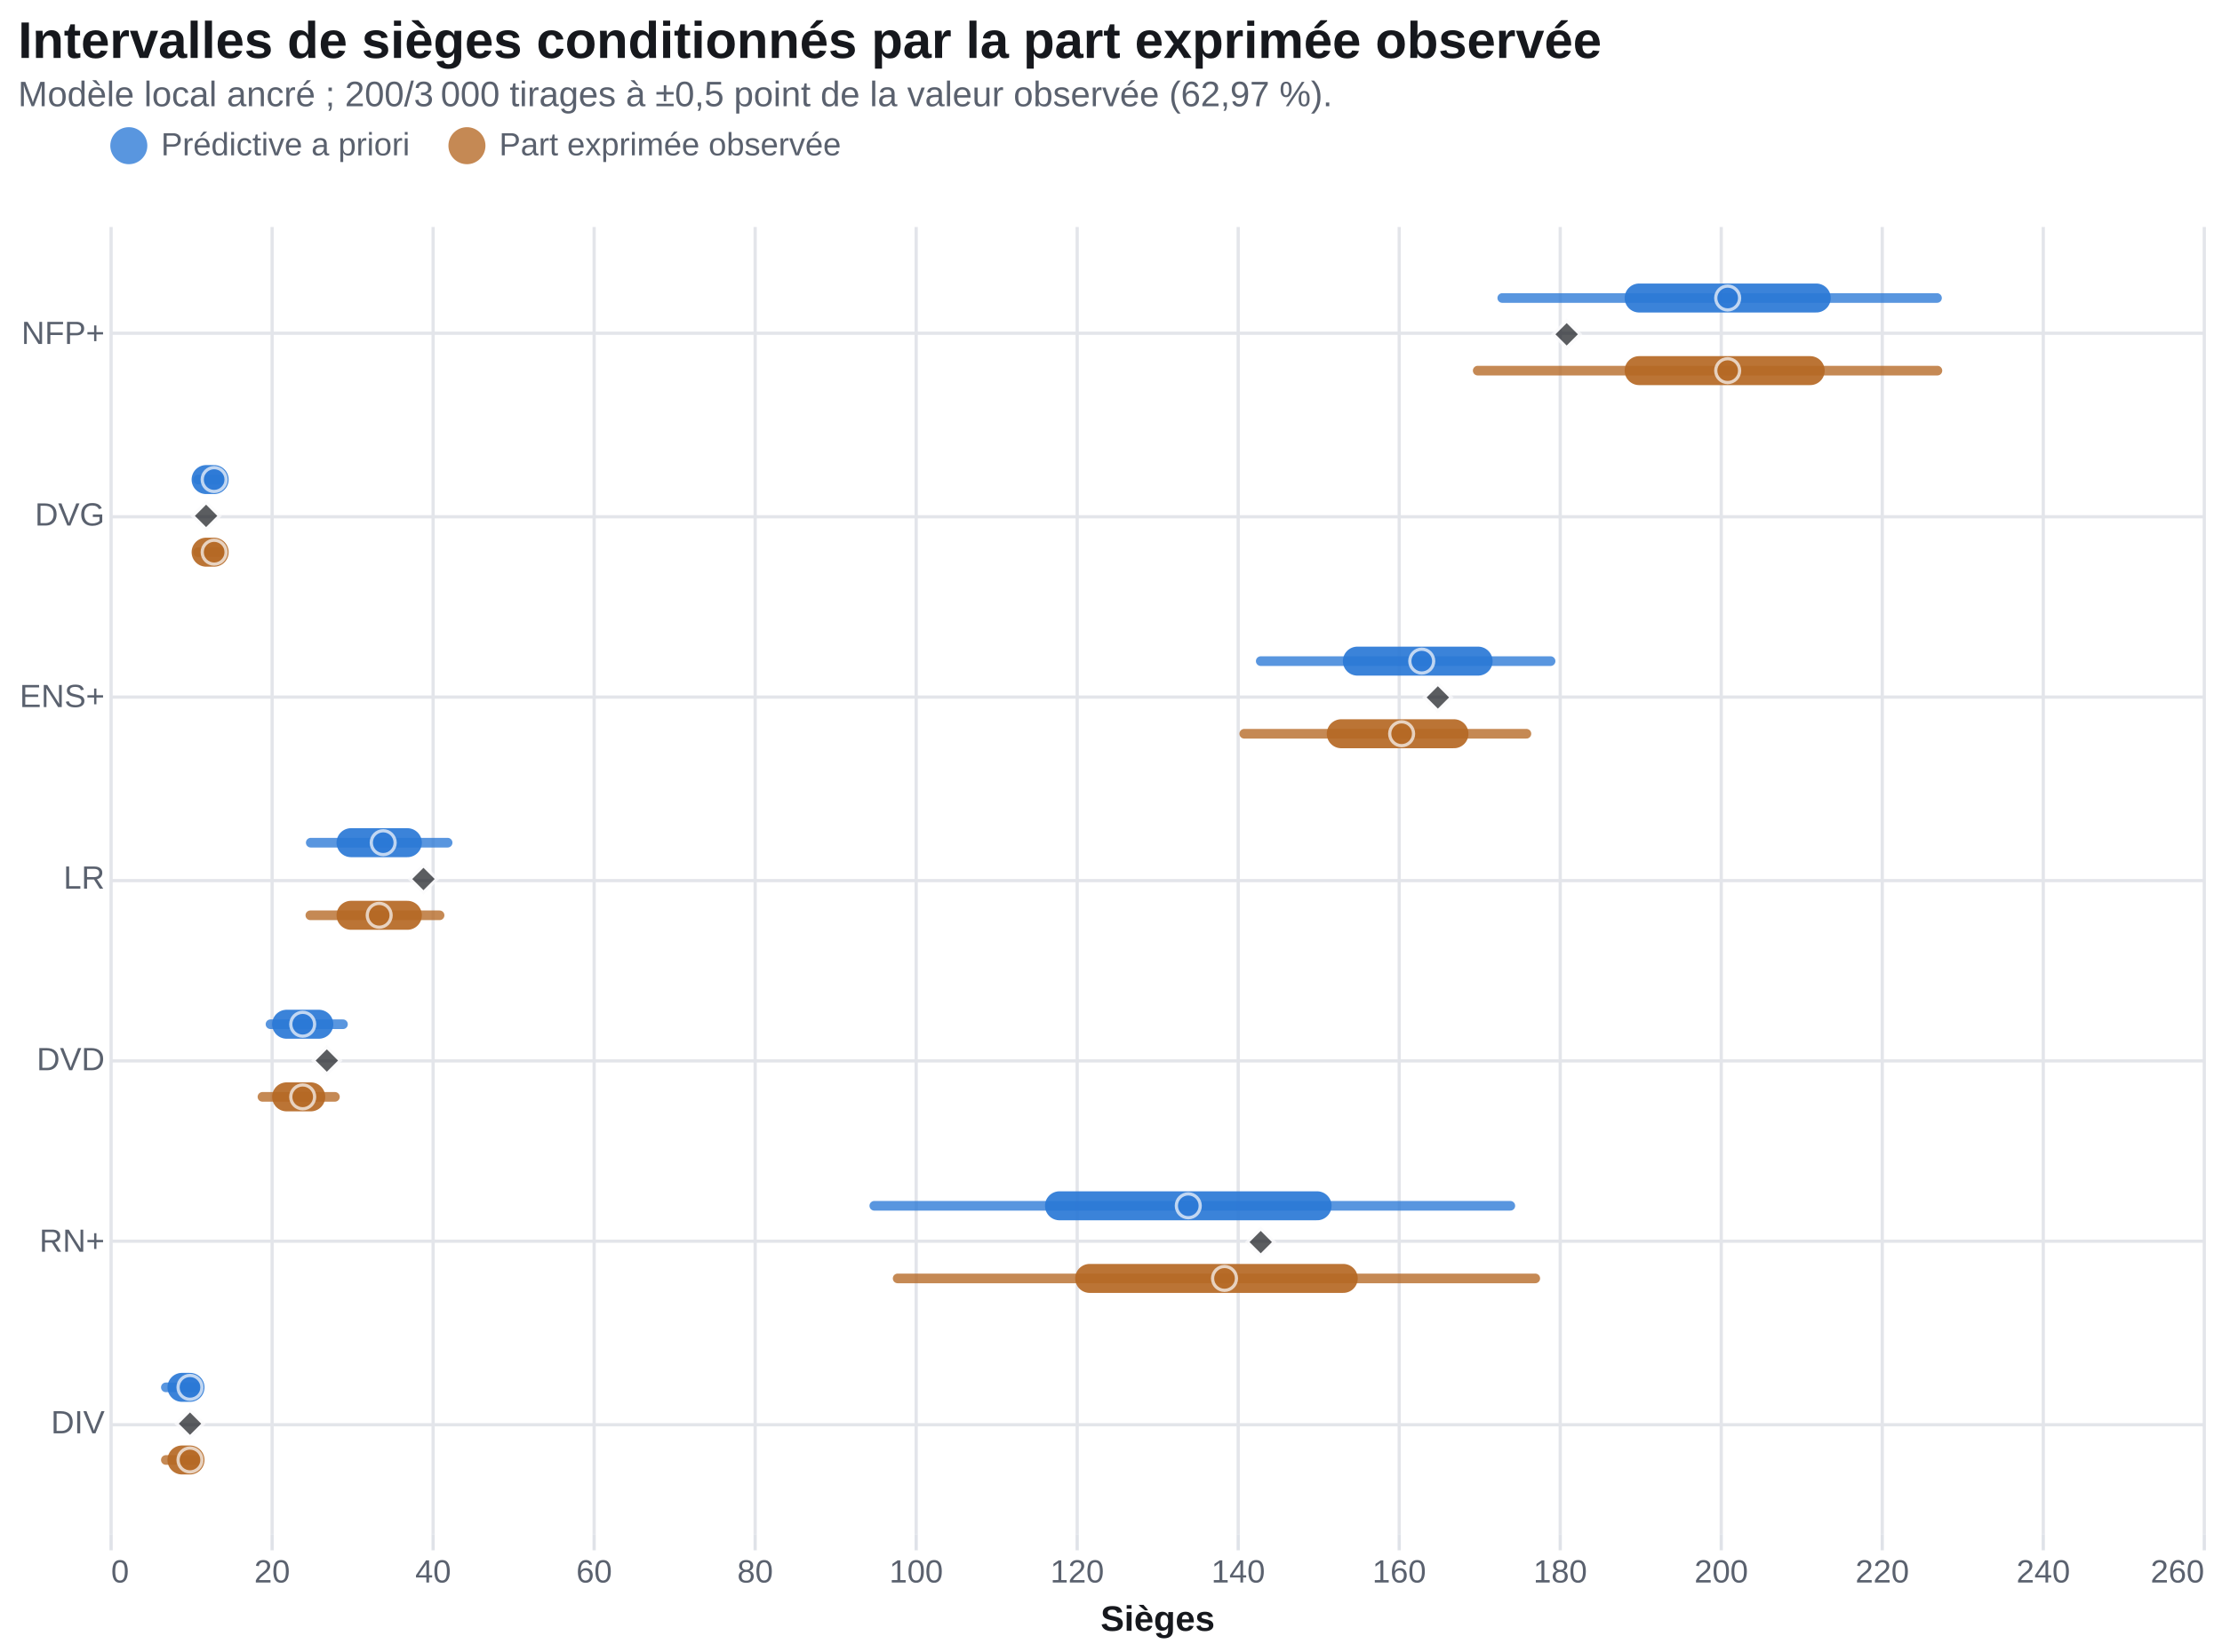
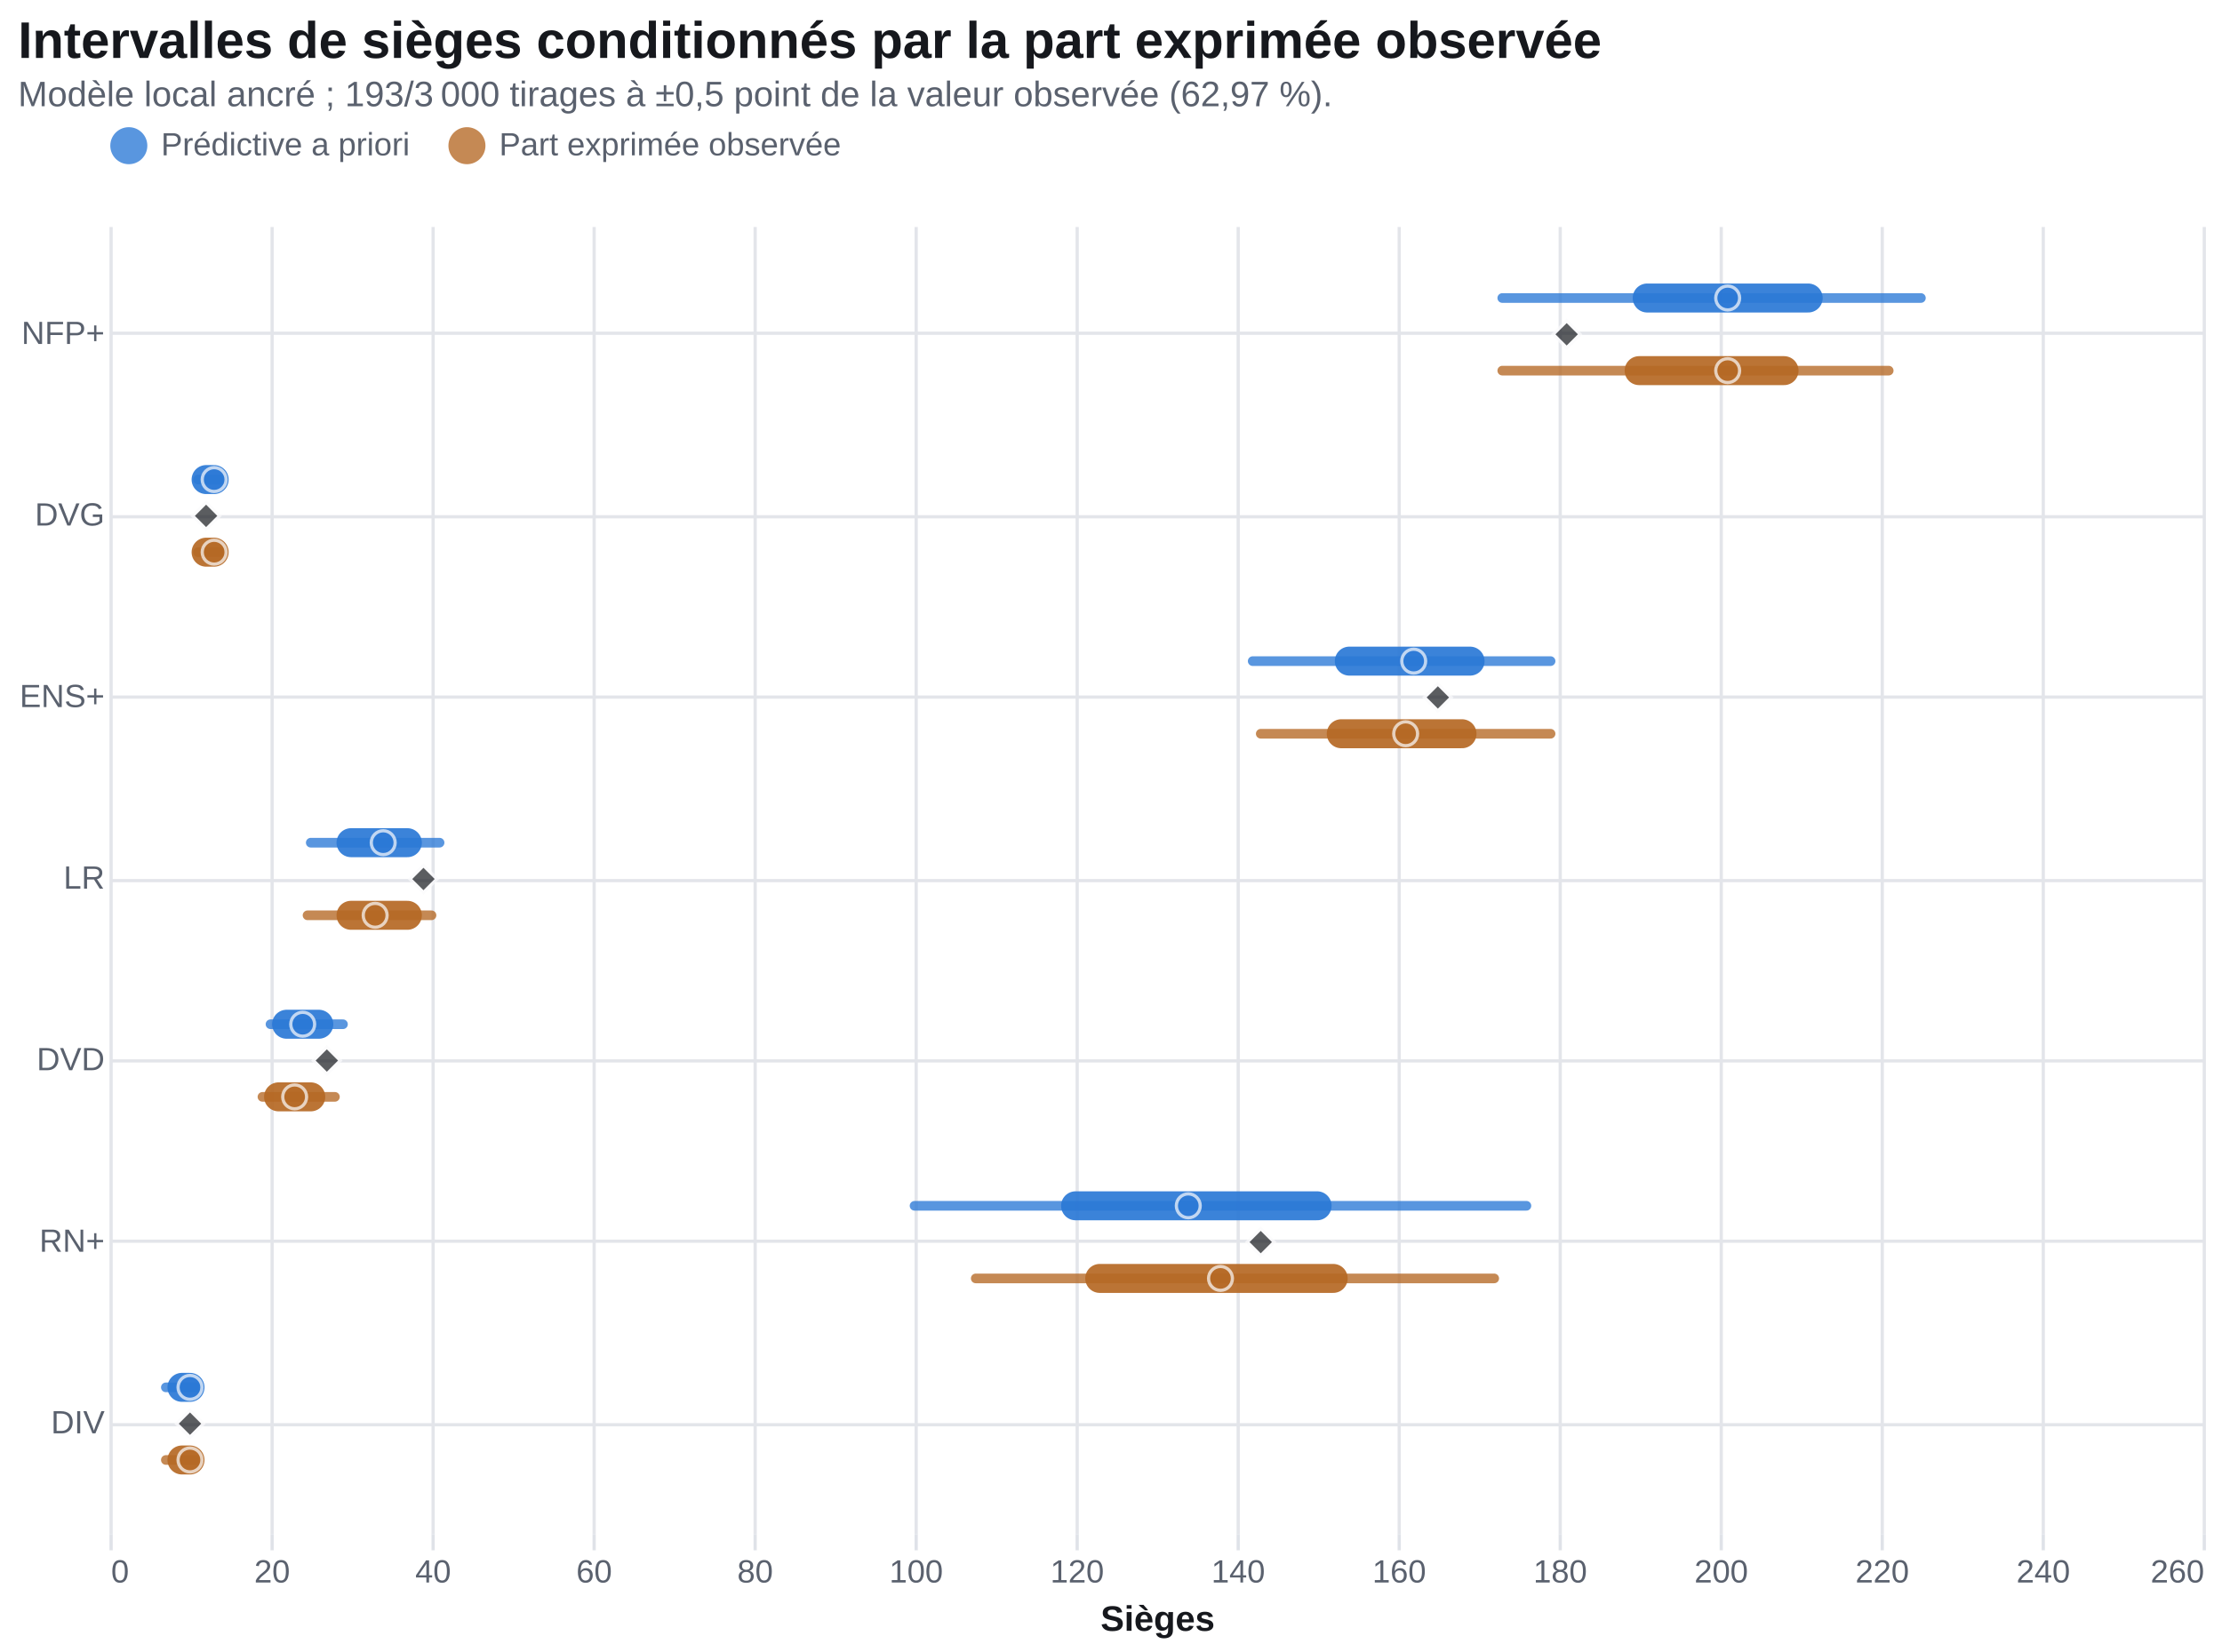
<svg xmlns="http://www.w3.org/2000/svg" version="1.1" class="marks" width="690" height="513" viewBox="0 0 690 513">
  <g fill="none" stroke-miterlimit="10" transform="translate(34,70)">
    <g class="mark-group role-frame root" role="graphics-object" aria-roledescription="group mark container">
      <g transform="translate(0,0)">
        <path class="background" aria-hidden="true" d="M0,0h650v406h-650Z" />
        <g>
          <g class="mark-group role-axis" aria-hidden="true">
            <g transform="translate(0.5,406.5)">
              <path class="background" aria-hidden="true" d="M0,0h0v0h0Z" pointer-events="none" />
              <g>
                <g class="mark-rule role-axis-grid" pointer-events="none">
                  <line transform="translate(0,0)" x2="0" y2="-406" stroke="#e3e5ea" stroke-width="1" opacity="1" />
                  <line transform="translate(50,0)" x2="0" y2="-406" stroke="#e3e5ea" stroke-width="1" opacity="1" />
                  <line transform="translate(100,0)" x2="0" y2="-406" stroke="#e3e5ea" stroke-width="1" opacity="1" />
                  <line transform="translate(150,0)" x2="0" y2="-406" stroke="#e3e5ea" stroke-width="1" opacity="1" />
                  <line transform="translate(200,0)" x2="0" y2="-406" stroke="#e3e5ea" stroke-width="1" opacity="1" />
                  <line transform="translate(250,0)" x2="0" y2="-406" stroke="#e3e5ea" stroke-width="1" opacity="1" />
                  <line transform="translate(300,0)" x2="0" y2="-406" stroke="#e3e5ea" stroke-width="1" opacity="1" />
                  <line transform="translate(350,0)" x2="0" y2="-406" stroke="#e3e5ea" stroke-width="1" opacity="1" />
                  <line transform="translate(400,0)" x2="0" y2="-406" stroke="#e3e5ea" stroke-width="1" opacity="1" />
                  <line transform="translate(450,0)" x2="0" y2="-406" stroke="#e3e5ea" stroke-width="1" opacity="1" />
                  <line transform="translate(500,0)" x2="0" y2="-406" stroke="#e3e5ea" stroke-width="1" opacity="1" />
                  <line transform="translate(550,0)" x2="0" y2="-406" stroke="#e3e5ea" stroke-width="1" opacity="1" />
                  <line transform="translate(600,0)" x2="0" y2="-406" stroke="#e3e5ea" stroke-width="1" opacity="1" />
                  <line transform="translate(650,0)" x2="0" y2="-406" stroke="#e3e5ea" stroke-width="1" opacity="1" />
                </g>
              </g>
              <path class="foreground" aria-hidden="true" d="" pointer-events="none" display="none" />
            </g>
          </g>
          <g class="mark-group role-axis" aria-hidden="true">
            <g transform="translate(0.5,0.5)">
              <path class="background" aria-hidden="true" d="M0,0h0v0h0Z" pointer-events="none" />
              <g>
                <g class="mark-rule role-axis-grid" pointer-events="none">
                  <line transform="translate(0,33)" x2="650" y2="0" stroke="#e3e5ea" stroke-width="1" opacity="1" />
                  <line transform="translate(0,90)" x2="650" y2="0" stroke="#e3e5ea" stroke-width="1" opacity="1" />
                  <line transform="translate(0,146)" x2="650" y2="0" stroke="#e3e5ea" stroke-width="1" opacity="1" />
                  <line transform="translate(0,203)" x2="650" y2="0" stroke="#e3e5ea" stroke-width="1" opacity="1" />
                  <line transform="translate(0,259)" x2="650" y2="0" stroke="#e3e5ea" stroke-width="1" opacity="1" />
                  <line transform="translate(0,315)" x2="650" y2="0" stroke="#e3e5ea" stroke-width="1" opacity="1" />
                  <line transform="translate(0,372)" x2="650" y2="0" stroke="#e3e5ea" stroke-width="1" opacity="1" />
                </g>
              </g>
              <path class="foreground" aria-hidden="true" d="" pointer-events="none" display="none" />
            </g>
          </g>
          <g class="mark-group role-axis" role="graphics-symbol" aria-roledescription="axis" aria-label="X-axis titled 'Sièges' for a linear scale with values from 0 to 260">
            <g transform="translate(0.5,406.5)">
              <path class="background" aria-hidden="true" d="M0,0h0v0h0Z" pointer-events="none" />
              <g>
                <g class="mark-rule role-axis-tick" pointer-events="none">
                  <line transform="translate(0,0)" x2="0" y2="5" stroke="#dfe2e8" stroke-width="1" opacity="1" />
                  <line transform="translate(50,0)" x2="0" y2="5" stroke="#dfe2e8" stroke-width="1" opacity="1" />
                  <line transform="translate(100,0)" x2="0" y2="5" stroke="#dfe2e8" stroke-width="1" opacity="1" />
                  <line transform="translate(150,0)" x2="0" y2="5" stroke="#dfe2e8" stroke-width="1" opacity="1" />
                  <line transform="translate(200,0)" x2="0" y2="5" stroke="#dfe2e8" stroke-width="1" opacity="1" />
                  <line transform="translate(250,0)" x2="0" y2="5" stroke="#dfe2e8" stroke-width="1" opacity="1" />
                  <line transform="translate(300,0)" x2="0" y2="5" stroke="#dfe2e8" stroke-width="1" opacity="1" />
                  <line transform="translate(350,0)" x2="0" y2="5" stroke="#dfe2e8" stroke-width="1" opacity="1" />
                  <line transform="translate(400,0)" x2="0" y2="5" stroke="#dfe2e8" stroke-width="1" opacity="1" />
                  <line transform="translate(450,0)" x2="0" y2="5" stroke="#dfe2e8" stroke-width="1" opacity="1" />
                  <line transform="translate(500,0)" x2="0" y2="5" stroke="#dfe2e8" stroke-width="1" opacity="1" />
                  <line transform="translate(550,0)" x2="0" y2="5" stroke="#dfe2e8" stroke-width="1" opacity="1" />
                  <line transform="translate(600,0)" x2="0" y2="5" stroke="#dfe2e8" stroke-width="1" opacity="1" />
                  <line transform="translate(650,0)" x2="0" y2="5" stroke="#dfe2e8" stroke-width="1" opacity="1" />
                </g>
                <g class="mark-text role-axis-label" pointer-events="none">
                  <text text-anchor="start" transform="translate(0,15)" font-family="Arial" font-size="10px" fill="#5a616e" opacity="1">0</text>
                  <text text-anchor="middle" transform="translate(50,15)" font-family="Arial" font-size="10px" fill="#5a616e" opacity="1">20</text>
                  <text text-anchor="middle" transform="translate(100,15)" font-family="Arial" font-size="10px" fill="#5a616e" opacity="1">40</text>
                  <text text-anchor="middle" transform="translate(150,15)" font-family="Arial" font-size="10px" fill="#5a616e" opacity="1">60</text>
                  <text text-anchor="middle" transform="translate(200,15)" font-family="Arial" font-size="10px" fill="#5a616e" opacity="1">80</text>
                  <text text-anchor="middle" transform="translate(250,15)" font-family="Arial" font-size="10px" fill="#5a616e" opacity="1">100</text>
                  <text text-anchor="middle" transform="translate(300,15)" font-family="Arial" font-size="10px" fill="#5a616e" opacity="1">120</text>
                  <text text-anchor="middle" transform="translate(350,15)" font-family="Arial" font-size="10px" fill="#5a616e" opacity="1">140</text>
                  <text text-anchor="middle" transform="translate(400,15)" font-family="Arial" font-size="10px" fill="#5a616e" opacity="1">160</text>
                  <text text-anchor="middle" transform="translate(450,15)" font-family="Arial" font-size="10px" fill="#5a616e" opacity="1">180</text>
                  <text text-anchor="middle" transform="translate(500,15)" font-family="Arial" font-size="10px" fill="#5a616e" opacity="1">200</text>
                  <text text-anchor="middle" transform="translate(550,15)" font-family="Arial" font-size="10px" fill="#5a616e" opacity="1">220</text>
                  <text text-anchor="middle" transform="translate(600,15)" font-family="Arial" font-size="10px" fill="#5a616e" opacity="1">240</text>
                  <text text-anchor="end" transform="translate(650,15)" font-family="Arial" font-size="10px" fill="#5a616e" opacity="1">260</text>
                </g>
                <g class="mark-text role-axis-title" pointer-events="none">
                  <text text-anchor="middle" transform="translate(325,30)" font-family="Arial" font-size="11px" font-weight="bold" fill="#16181d" opacity="1">Sièges</text>
                </g>
              </g>
              <path class="foreground" aria-hidden="true" d="" pointer-events="none" display="none" />
            </g>
          </g>
          <g class="mark-group role-axis" role="graphics-symbol" aria-roledescription="axis" aria-label="Y-axis for a discrete scale with 7 values: NFP+, DVG, ENS+, LR, DVD, RN+, DIV">
            <g transform="translate(0.5,0.5)">
              <path class="background" aria-hidden="true" d="M0,0h0v0h0Z" pointer-events="none" />
              <g>
                <g class="mark-text role-axis-label" pointer-events="none">
                  <text text-anchor="end" transform="translate(-2,36.33333)" font-family="Arial" font-size="10px" fill="#5a616e" opacity="1">NFP+</text>
                  <text text-anchor="end" transform="translate(-2,92.72222)" font-family="Arial" font-size="10px" fill="#5a616e" opacity="1">DVG</text>
                  <text text-anchor="end" transform="translate(-2,149.1111)" font-family="Arial" font-size="10px" fill="#5a616e" opacity="1">ENS+</text>
                  <text text-anchor="end" transform="translate(-2,205.5)" font-family="Arial" font-size="10px" fill="#5a616e" opacity="1">LR</text>
                  <text text-anchor="end" transform="translate(-2,261.8889)" font-family="Arial" font-size="10px" fill="#5a616e" opacity="1">DVD</text>
                  <text text-anchor="end" transform="translate(-2,318.2778)" font-family="Arial" font-size="10px" fill="#5a616e" opacity="1">RN+</text>
                  <text text-anchor="end" transform="translate(-2,374.6667)" font-family="Arial" font-size="10px" fill="#5a616e" opacity="1">DIV</text>
                </g>
              </g>
              <path class="foreground" aria-hidden="true" d="" pointer-events="none" display="none" />
            </g>
          </g>
          <g class="mark-rule role-mark layer_0_marks" role="graphics-object" aria-roledescription="rule mark container">
            <line aria-label="Sièges: 7; party: DIV; p95: 11; conditioning: Prédictive a priori; Groupe: DIV; Distribution: Prédictive a priori; 5%: 7; 25%: 9; Médiane: 10; 75%: 10; 95%: 11; Résultat réel: 10" role="graphics-symbol" aria-roledescription="rule mark" transform="translate(17.5,360.8889)" x2="10" y2="0" stroke="#2a78d6" stroke-width="3" stroke-linecap="round" opacity="0.78" />
-             <line aria-label="Sièges: 173; party: NFP+; p95: 227; conditioning: Prédictive a priori; Groupe: NFP+; Distribution: Prédictive a priori; 5%: 173; 25%: 190; Médiane: 201; 75%: 212; 95%: 227; Résultat réel: 181" role="graphics-symbol" aria-roledescription="rule mark" transform="translate(432.5,22.55556)" x2="135" y2="0" stroke="#2a78d6" stroke-width="3" stroke-linecap="round" opacity="0.78" />
+             <line aria-label="Sièges: 173; party: NFP+; p95: 225; conditioning: Prédictive a priori; Groupe: NFP+; Distribution: Prédictive a priori; 5%: 173; 25%: 191; Médiane: 201; 75%: 211; 95%: 225; Résultat réel: 181" role="graphics-symbol" aria-roledescription="rule mark" transform="translate(432.5,22.55556)" x2="130" y2="0" stroke="#2a78d6" stroke-width="3" stroke-linecap="round" opacity="0.78" />
            <line aria-label="Sièges: 11; party: DVG; p95: 14; conditioning: Prédictive a priori; Groupe: DVG; Distribution: Prédictive a priori; 5%: 11; 25%: 12; Médiane: 13; 75%: 13; 95%: 14; Résultat réel: 12" role="graphics-symbol" aria-roledescription="rule mark" transform="translate(27.5,78.94444)" x2="7.5" y2="0" stroke="#2a78d6" stroke-width="3" stroke-linecap="round" opacity="0.78" />
-             <line aria-label="Sièges: 143; party: ENS+; p95: 179; conditioning: Prédictive a priori; Groupe: ENS+; Distribution: Prédictive a priori; 5%: 143; 25%: 155; Médiane: 163; 75%: 170; 95%: 179; Résultat réel: 165" role="graphics-symbol" aria-roledescription="rule mark" transform="translate(357.5,135.3333)" x2="90" y2="0" stroke="#2a78d6" stroke-width="3" stroke-linecap="round" opacity="0.78" />
-             <line aria-label="Sièges: 25; party: LR; p95: 42; conditioning: Prédictive a priori; Groupe: LR; Distribution: Prédictive a priori; 5%: 25; 25%: 30; Médiane: 34; 75%: 37; 95%: 42; Résultat réel: 39" role="graphics-symbol" aria-roledescription="rule mark" transform="translate(62.5,191.7222)" x2="42.5" y2="0" stroke="#2a78d6" stroke-width="3" stroke-linecap="round" opacity="0.78" />
+             <line aria-label="Sièges: 142; party: ENS+; p95: 179; conditioning: Prédictive a priori; Groupe: ENS+; Distribution: Prédictive a priori; 5%: 142; 25%: 154; Médiane: 162; 75%: 169; 95%: 179; Résultat réel: 165" role="graphics-symbol" aria-roledescription="rule mark" transform="translate(355,135.3333)" x2="92.5" y2="0" stroke="#2a78d6" stroke-width="3" stroke-linecap="round" opacity="0.78" />
+             <line aria-label="Sièges: 25; party: LR; p95: 41; conditioning: Prédictive a priori; Groupe: LR; Distribution: Prédictive a priori; 5%: 25; 25%: 30; Médiane: 34; 75%: 37; 95%: 41; Résultat réel: 39" role="graphics-symbol" aria-roledescription="rule mark" transform="translate(62.5,191.7222)" x2="40" y2="0" stroke="#2a78d6" stroke-width="3" stroke-linecap="round" opacity="0.78" />
            <line aria-label="Sièges: 20; party: DVD; p95: 29; conditioning: Prédictive a priori; Groupe: DVD; Distribution: Prédictive a priori; 5%: 20; 25%: 22; Médiane: 24; 75%: 26; 95%: 29; Résultat réel: 27" role="graphics-symbol" aria-roledescription="rule mark" transform="translate(50,248.1111)" x2="22.5" y2="0" stroke="#2a78d6" stroke-width="3" stroke-linecap="round" opacity="0.78" />
-             <line aria-label="Sièges: 95; party: RN+; p95: 174; conditioning: Prédictive a priori; Groupe: RN+; Distribution: Prédictive a priori; 5%: 95; 25%: 118; Médiane: 134; 75%: 150; 95%: 174; Résultat réel: 143" role="graphics-symbol" aria-roledescription="rule mark" transform="translate(237.5,304.5)" x2="197.5" y2="0" stroke="#2a78d6" stroke-width="3" stroke-linecap="round" opacity="0.78" />
+             <line aria-label="Sièges: 100; party: RN+; p95: 176; conditioning: Prédictive a priori; Groupe: RN+; Distribution: Prédictive a priori; 5%: 100; 25%: 120; Médiane: 134; 75%: 150; 95%: 176; Résultat réel: 143" role="graphics-symbol" aria-roledescription="rule mark" transform="translate(250,304.5)" x2="190" y2="0" stroke="#2a78d6" stroke-width="3" stroke-linecap="round" opacity="0.78" />
            <line aria-label="Sièges: 7; party: DIV; p95: 11; conditioning: Part exprimée observée; Groupe: DIV; Distribution: Part exprimée observée; 5%: 7; 25%: 9; Médiane: 10; 75%: 10; 95%: 11; Résultat réel: 10" role="graphics-symbol" aria-roledescription="rule mark" transform="translate(17.5,383.4444)" x2="10" y2="0" stroke="#b56824" stroke-width="3" stroke-linecap="round" opacity="0.78" />
-             <line aria-label="Sièges: 169.95; party: NFP+; p95: 227.05; conditioning: Part exprimée observée; Groupe: NFP+; Distribution: Part exprimée observée; 5%: 170; 25%: 190; Médiane: 201; 75%: 211; 95%: 227; Résultat réel: 181" role="graphics-symbol" aria-roledescription="rule mark" transform="translate(424.875,45.11111)" x2="142.75" y2="0" stroke="#b56824" stroke-width="3" stroke-linecap="round" opacity="0.78" />
+             <line aria-label="Sièges: 173; party: NFP+; p95: 221; conditioning: Part exprimée observée; Groupe: NFP+; Distribution: Part exprimée observée; 5%: 173; 25%: 190; Médiane: 201; 75%: 208; 95%: 221; Résultat réel: 181" role="graphics-symbol" aria-roledescription="rule mark" transform="translate(432.5,45.11111)" x2="120" y2="0" stroke="#b56824" stroke-width="3" stroke-linecap="round" opacity="0.78" />
            <line aria-label="Sièges: 11; party: DVG; p95: 14; conditioning: Part exprimée observée; Groupe: DVG; Distribution: Part exprimée observée; 5%: 11; 25%: 12; Médiane: 13; 75%: 13; 95%: 14; Résultat réel: 12" role="graphics-symbol" aria-roledescription="rule mark" transform="translate(27.5,101.5)" x2="7.5" y2="0" stroke="#b56824" stroke-width="3" stroke-linecap="round" opacity="0.78" />
-             <line aria-label="Sièges: 140.95; party: ENS+; p95: 176; conditioning: Part exprimée observée; Groupe: ENS+; Distribution: Part exprimée observée; 5%: 141; 25%: 153; Médiane: 161; 75%: 167; 95%: 176; Résultat réel: 165" role="graphics-symbol" aria-roledescription="rule mark" transform="translate(352.375,157.8889)" x2="87.625" y2="0" stroke="#b56824" stroke-width="3" stroke-linecap="round" opacity="0.78" />
-             <line aria-label="Sièges: 24.95; party: LR; p95: 41; conditioning: Part exprimée observée; Groupe: LR; Distribution: Part exprimée observée; 5%: 25; 25%: 30; Médiane: 34; 75%: 37; 95%: 41; Résultat réel: 39" role="graphics-symbol" aria-roledescription="rule mark" transform="translate(62.375,214.2778)" x2="40.125" y2="0" stroke="#b56824" stroke-width="3" stroke-linecap="round" opacity="0.78" />
-             <line aria-label="Sièges: 19; party: DVD; p95: 28; conditioning: Part exprimée observée; Groupe: DVD; Distribution: Part exprimée observée; 5%: 19; 25%: 22; Médiane: 24; 75%: 25; 95%: 28; Résultat réel: 27" role="graphics-symbol" aria-roledescription="rule mark" transform="translate(47.5,270.6667)" x2="22.5" y2="0" stroke="#b56824" stroke-width="3" stroke-linecap="round" opacity="0.78" />
-             <line aria-label="Sièges: 97.9; party: RN+; p95: 177.1; conditioning: Part exprimée observée; Groupe: RN+; Distribution: Part exprimée observée; 5%: 98; 25%: 122; Médiane: 139; 75%: 153; 95%: 177; Résultat réel: 143" role="graphics-symbol" aria-roledescription="rule mark" transform="translate(244.75,327.0556)" x2="198" y2="0" stroke="#b56824" stroke-width="3" stroke-linecap="round" opacity="0.78" />
+             <line aria-label="Sièges: 143; party: ENS+; p95: 179; conditioning: Part exprimée observée; Groupe: ENS+; Distribution: Part exprimée observée; 5%: 143; 25%: 153; Médiane: 161; 75%: 168; 95%: 179; Résultat réel: 165" role="graphics-symbol" aria-roledescription="rule mark" transform="translate(357.5,157.8889)" x2="90" y2="0" stroke="#b56824" stroke-width="3" stroke-linecap="round" opacity="0.78" />
+             <line aria-label="Sièges: 24.6; party: LR; p95: 40; conditioning: Part exprimée observée; Groupe: LR; Distribution: Part exprimée observée; 5%: 25; 25%: 30; Médiane: 33; 75%: 37; 95%: 40; Résultat réel: 39" role="graphics-symbol" aria-roledescription="rule mark" transform="translate(61.5,214.2778)" x2="38.5" y2="0" stroke="#b56824" stroke-width="3" stroke-linecap="round" opacity="0.78" />
+             <line aria-label="Sièges: 19; party: DVD; p95: 28; conditioning: Part exprimée observée; Groupe: DVD; Distribution: Part exprimée observée; 5%: 19; 25%: 21; Médiane: 23; 75%: 25; 95%: 28; Résultat réel: 27" role="graphics-symbol" aria-roledescription="rule mark" transform="translate(47.5,270.6667)" x2="22.5" y2="0" stroke="#b56824" stroke-width="3" stroke-linecap="round" opacity="0.78" />
+             <line aria-label="Sièges: 107.6; party: RN+; p95: 172; conditioning: Part exprimée observée; Groupe: RN+; Distribution: Part exprimée observée; 5%: 108; 25%: 123; Médiane: 138; 75%: 152; 95%: 172; Résultat réel: 143" role="graphics-symbol" aria-roledescription="rule mark" transform="translate(269,327.0556)" x2="161" y2="0" stroke="#b56824" stroke-width="3" stroke-linecap="round" opacity="0.78" />
          </g>
          <g class="mark-rule role-mark layer_1_marks" role="graphics-object" aria-roledescription="rule mark container">
            <line aria-label="p25: 9; party: DIV; p75: 10; conditioning: Prédictive a priori; Groupe: DIV; Distribution: Prédictive a priori; 5%: 7; 25%: 9; Médiane: 10; 75%: 10; 95%: 11; Résultat réel: 10" role="graphics-symbol" aria-roledescription="rule mark" transform="translate(22.5,360.8889)" x2="2.5" y2="0" stroke="#2a78d6" stroke-width="9" stroke-linecap="round" opacity="0.92" />
-             <line aria-label="p25: 190; party: NFP+; p75: 212; conditioning: Prédictive a priori; Groupe: NFP+; Distribution: Prédictive a priori; 5%: 173; 25%: 190; Médiane: 201; 75%: 212; 95%: 227; Résultat réel: 181" role="graphics-symbol" aria-roledescription="rule mark" transform="translate(475,22.55556)" x2="55" y2="0" stroke="#2a78d6" stroke-width="9" stroke-linecap="round" opacity="0.92" />
+             <line aria-label="p25: 191; party: NFP+; p75: 211; conditioning: Prédictive a priori; Groupe: NFP+; Distribution: Prédictive a priori; 5%: 173; 25%: 191; Médiane: 201; 75%: 211; 95%: 225; Résultat réel: 181" role="graphics-symbol" aria-roledescription="rule mark" transform="translate(477.5,22.55556)" x2="50" y2="0" stroke="#2a78d6" stroke-width="9" stroke-linecap="round" opacity="0.92" />
            <line aria-label="p25: 12; party: DVG; p75: 13; conditioning: Prédictive a priori; Groupe: DVG; Distribution: Prédictive a priori; 5%: 11; 25%: 12; Médiane: 13; 75%: 13; 95%: 14; Résultat réel: 12" role="graphics-symbol" aria-roledescription="rule mark" transform="translate(30,78.94444)" x2="2.5" y2="0" stroke="#2a78d6" stroke-width="9" stroke-linecap="round" opacity="0.92" />
-             <line aria-label="p25: 155; party: ENS+; p75: 170; conditioning: Prédictive a priori; Groupe: ENS+; Distribution: Prédictive a priori; 5%: 143; 25%: 155; Médiane: 163; 75%: 170; 95%: 179; Résultat réel: 165" role="graphics-symbol" aria-roledescription="rule mark" transform="translate(387.5,135.3333)" x2="37.5" y2="0" stroke="#2a78d6" stroke-width="9" stroke-linecap="round" opacity="0.92" />
-             <line aria-label="p25: 30; party: LR; p75: 37; conditioning: Prédictive a priori; Groupe: LR; Distribution: Prédictive a priori; 5%: 25; 25%: 30; Médiane: 34; 75%: 37; 95%: 42; Résultat réel: 39" role="graphics-symbol" aria-roledescription="rule mark" transform="translate(75,191.7222)" x2="17.5" y2="0" stroke="#2a78d6" stroke-width="9" stroke-linecap="round" opacity="0.92" />
+             <line aria-label="p25: 154; party: ENS+; p75: 169; conditioning: Prédictive a priori; Groupe: ENS+; Distribution: Prédictive a priori; 5%: 142; 25%: 154; Médiane: 162; 75%: 169; 95%: 179; Résultat réel: 165" role="graphics-symbol" aria-roledescription="rule mark" transform="translate(385,135.3333)" x2="37.5" y2="0" stroke="#2a78d6" stroke-width="9" stroke-linecap="round" opacity="0.92" />
+             <line aria-label="p25: 30; party: LR; p75: 37; conditioning: Prédictive a priori; Groupe: LR; Distribution: Prédictive a priori; 5%: 25; 25%: 30; Médiane: 34; 75%: 37; 95%: 41; Résultat réel: 39" role="graphics-symbol" aria-roledescription="rule mark" transform="translate(75,191.7222)" x2="17.5" y2="0" stroke="#2a78d6" stroke-width="9" stroke-linecap="round" opacity="0.92" />
            <line aria-label="p25: 22; party: DVD; p75: 26; conditioning: Prédictive a priori; Groupe: DVD; Distribution: Prédictive a priori; 5%: 20; 25%: 22; Médiane: 24; 75%: 26; 95%: 29; Résultat réel: 27" role="graphics-symbol" aria-roledescription="rule mark" transform="translate(55,248.1111)" x2="10" y2="0" stroke="#2a78d6" stroke-width="9" stroke-linecap="round" opacity="0.92" />
-             <line aria-label="p25: 118; party: RN+; p75: 150; conditioning: Prédictive a priori; Groupe: RN+; Distribution: Prédictive a priori; 5%: 95; 25%: 118; Médiane: 134; 75%: 150; 95%: 174; Résultat réel: 143" role="graphics-symbol" aria-roledescription="rule mark" transform="translate(295,304.5)" x2="80" y2="0" stroke="#2a78d6" stroke-width="9" stroke-linecap="round" opacity="0.92" />
+             <line aria-label="p25: 120; party: RN+; p75: 150; conditioning: Prédictive a priori; Groupe: RN+; Distribution: Prédictive a priori; 5%: 100; 25%: 120; Médiane: 134; 75%: 150; 95%: 176; Résultat réel: 143" role="graphics-symbol" aria-roledescription="rule mark" transform="translate(300,304.5)" x2="75" y2="0" stroke="#2a78d6" stroke-width="9" stroke-linecap="round" opacity="0.92" />
            <line aria-label="p25: 9; party: DIV; p75: 10; conditioning: Part exprimée observée; Groupe: DIV; Distribution: Part exprimée observée; 5%: 7; 25%: 9; Médiane: 10; 75%: 10; 95%: 11; Résultat réel: 10" role="graphics-symbol" aria-roledescription="rule mark" transform="translate(22.5,383.4444)" x2="2.5" y2="0" stroke="#b56824" stroke-width="9" stroke-linecap="round" opacity="0.92" />
-             <line aria-label="p25: 190; party: NFP+; p75: 211.25; conditioning: Part exprimée observée; Groupe: NFP+; Distribution: Part exprimée observée; 5%: 170; 25%: 190; Médiane: 201; 75%: 211; 95%: 227; Résultat réel: 181" role="graphics-symbol" aria-roledescription="rule mark" transform="translate(475,45.11111)" x2="53.125" y2="0" stroke="#b56824" stroke-width="9" stroke-linecap="round" opacity="0.92" />
+             <line aria-label="p25: 190; party: NFP+; p75: 208; conditioning: Part exprimée observée; Groupe: NFP+; Distribution: Part exprimée observée; 5%: 173; 25%: 190; Médiane: 201; 75%: 208; 95%: 221; Résultat réel: 181" role="graphics-symbol" aria-roledescription="rule mark" transform="translate(475,45.11111)" x2="45" y2="0" stroke="#b56824" stroke-width="9" stroke-linecap="round" opacity="0.92" />
            <line aria-label="p25: 12; party: DVG; p75: 13; conditioning: Part exprimée observée; Groupe: DVG; Distribution: Part exprimée observée; 5%: 11; 25%: 12; Médiane: 13; 75%: 13; 95%: 14; Résultat réel: 12" role="graphics-symbol" aria-roledescription="rule mark" transform="translate(30,101.5)" x2="2.5" y2="0" stroke="#b56824" stroke-width="9" stroke-linecap="round" opacity="0.92" />
-             <line aria-label="p25: 153; party: ENS+; p75: 167; conditioning: Part exprimée observée; Groupe: ENS+; Distribution: Part exprimée observée; 5%: 141; 25%: 153; Médiane: 161; 75%: 167; 95%: 176; Résultat réel: 165" role="graphics-symbol" aria-roledescription="rule mark" transform="translate(382.5,157.8889)" x2="35" y2="0" stroke="#b56824" stroke-width="9" stroke-linecap="round" opacity="0.92" />
-             <line aria-label="p25: 30; party: LR; p75: 37; conditioning: Part exprimée observée; Groupe: LR; Distribution: Part exprimée observée; 5%: 25; 25%: 30; Médiane: 34; 75%: 37; 95%: 41; Résultat réel: 39" role="graphics-symbol" aria-roledescription="rule mark" transform="translate(75,214.2778)" x2="17.5" y2="0" stroke="#b56824" stroke-width="9" stroke-linecap="round" opacity="0.92" />
-             <line aria-label="p25: 22; party: DVD; p75: 25; conditioning: Part exprimée observée; Groupe: DVD; Distribution: Part exprimée observée; 5%: 19; 25%: 22; Médiane: 24; 75%: 25; 95%: 28; Résultat réel: 27" role="graphics-symbol" aria-roledescription="rule mark" transform="translate(55,270.6667)" x2="7.5" y2="0" stroke="#b56824" stroke-width="9" stroke-linecap="round" opacity="0.92" />
-             <line aria-label="p25: 121.75; party: RN+; p75: 153.25; conditioning: Part exprimée observée; Groupe: RN+; Distribution: Part exprimée observée; 5%: 98; 25%: 122; Médiane: 139; 75%: 153; 95%: 177; Résultat réel: 143" role="graphics-symbol" aria-roledescription="rule mark" transform="translate(304.375,327.0556)" x2="78.75" y2="0" stroke="#b56824" stroke-width="9" stroke-linecap="round" opacity="0.92" />
+             <line aria-label="p25: 153; party: ENS+; p75: 168; conditioning: Part exprimée observée; Groupe: ENS+; Distribution: Part exprimée observée; 5%: 143; 25%: 153; Médiane: 161; 75%: 168; 95%: 179; Résultat réel: 165" role="graphics-symbol" aria-roledescription="rule mark" transform="translate(382.5,157.8889)" x2="37.5" y2="0" stroke="#b56824" stroke-width="9" stroke-linecap="round" opacity="0.92" />
+             <line aria-label="p25: 30; party: LR; p75: 37; conditioning: Part exprimée observée; Groupe: LR; Distribution: Part exprimée observée; 5%: 25; 25%: 30; Médiane: 33; 75%: 37; 95%: 40; Résultat réel: 39" role="graphics-symbol" aria-roledescription="rule mark" transform="translate(75,214.2778)" x2="17.5" y2="0" stroke="#b56824" stroke-width="9" stroke-linecap="round" opacity="0.92" />
+             <line aria-label="p25: 21; party: DVD; p75: 25; conditioning: Part exprimée observée; Groupe: DVD; Distribution: Part exprimée observée; 5%: 19; 25%: 21; Médiane: 23; 75%: 25; 95%: 28; Résultat réel: 27" role="graphics-symbol" aria-roledescription="rule mark" transform="translate(52.5,270.6667)" x2="10" y2="0" stroke="#b56824" stroke-width="9" stroke-linecap="round" opacity="0.92" />
+             <line aria-label="p25: 123; party: RN+; p75: 152; conditioning: Part exprimée observée; Groupe: RN+; Distribution: Part exprimée observée; 5%: 108; 25%: 123; Médiane: 138; 75%: 152; 95%: 172; Résultat réel: 143" role="graphics-symbol" aria-roledescription="rule mark" transform="translate(307.5,327.0556)" x2="72.5" y2="0" stroke="#b56824" stroke-width="9" stroke-linecap="round" opacity="0.92" />
          </g>
          <g class="mark-symbol role-mark layer_2_marks" role="graphics-object" aria-roledescription="symbol mark container">
            <path aria-label="median: 10; party: DIV; conditioning: Prédictive a priori; Groupe: DIV; Distribution: Prédictive a priori; 5%: 7; 25%: 9; Médiane: 10; 75%: 10; 95%: 11; Résultat réel: 10" role="graphics-symbol" aria-roledescription="point" transform="translate(25,360.8889)" d="M3.708,0A3.708,3.708,0,1,1,-3.708,0A3.708,3.708,0,1,1,3.708,0" fill="#2a78d6" stroke="#fbfbfc" stroke-width="1" opacity="0.7" />
-             <path aria-label="median: 201; party: NFP+; conditioning: Prédictive a priori; Groupe: NFP+; Distribution: Prédictive a priori; 5%: 173; 25%: 190; Médiane: 201; 75%: 212; 95%: 227; Résultat réel: 181" role="graphics-symbol" aria-roledescription="point" transform="translate(502.5,22.55556)" d="M3.708,0A3.708,3.708,0,1,1,-3.708,0A3.708,3.708,0,1,1,3.708,0" fill="#2a78d6" stroke="#fbfbfc" stroke-width="1" opacity="0.7" />
+             <path aria-label="median: 201; party: NFP+; conditioning: Prédictive a priori; Groupe: NFP+; Distribution: Prédictive a priori; 5%: 173; 25%: 191; Médiane: 201; 75%: 211; 95%: 225; Résultat réel: 181" role="graphics-symbol" aria-roledescription="point" transform="translate(502.5,22.55556)" d="M3.708,0A3.708,3.708,0,1,1,-3.708,0A3.708,3.708,0,1,1,3.708,0" fill="#2a78d6" stroke="#fbfbfc" stroke-width="1" opacity="0.7" />
            <path aria-label="median: 13; party: DVG; conditioning: Prédictive a priori; Groupe: DVG; Distribution: Prédictive a priori; 5%: 11; 25%: 12; Médiane: 13; 75%: 13; 95%: 14; Résultat réel: 12" role="graphics-symbol" aria-roledescription="point" transform="translate(32.5,78.94444)" d="M3.708,0A3.708,3.708,0,1,1,-3.708,0A3.708,3.708,0,1,1,3.708,0" fill="#2a78d6" stroke="#fbfbfc" stroke-width="1" opacity="0.7" />
-             <path aria-label="median: 163; party: ENS+; conditioning: Prédictive a priori; Groupe: ENS+; Distribution: Prédictive a priori; 5%: 143; 25%: 155; Médiane: 163; 75%: 170; 95%: 179; Résultat réel: 165" role="graphics-symbol" aria-roledescription="point" transform="translate(407.5,135.3333)" d="M3.708,0A3.708,3.708,0,1,1,-3.708,0A3.708,3.708,0,1,1,3.708,0" fill="#2a78d6" stroke="#fbfbfc" stroke-width="1" opacity="0.7" />
-             <path aria-label="median: 34; party: LR; conditioning: Prédictive a priori; Groupe: LR; Distribution: Prédictive a priori; 5%: 25; 25%: 30; Médiane: 34; 75%: 37; 95%: 42; Résultat réel: 39" role="graphics-symbol" aria-roledescription="point" transform="translate(85,191.7222)" d="M3.708,0A3.708,3.708,0,1,1,-3.708,0A3.708,3.708,0,1,1,3.708,0" fill="#2a78d6" stroke="#fbfbfc" stroke-width="1" opacity="0.7" />
+             <path aria-label="median: 162; party: ENS+; conditioning: Prédictive a priori; Groupe: ENS+; Distribution: Prédictive a priori; 5%: 142; 25%: 154; Médiane: 162; 75%: 169; 95%: 179; Résultat réel: 165" role="graphics-symbol" aria-roledescription="point" transform="translate(405,135.3333)" d="M3.708,0A3.708,3.708,0,1,1,-3.708,0A3.708,3.708,0,1,1,3.708,0" fill="#2a78d6" stroke="#fbfbfc" stroke-width="1" opacity="0.7" />
+             <path aria-label="median: 34; party: LR; conditioning: Prédictive a priori; Groupe: LR; Distribution: Prédictive a priori; 5%: 25; 25%: 30; Médiane: 34; 75%: 37; 95%: 41; Résultat réel: 39" role="graphics-symbol" aria-roledescription="point" transform="translate(85,191.7222)" d="M3.708,0A3.708,3.708,0,1,1,-3.708,0A3.708,3.708,0,1,1,3.708,0" fill="#2a78d6" stroke="#fbfbfc" stroke-width="1" opacity="0.7" />
            <path aria-label="median: 24; party: DVD; conditioning: Prédictive a priori; Groupe: DVD; Distribution: Prédictive a priori; 5%: 20; 25%: 22; Médiane: 24; 75%: 26; 95%: 29; Résultat réel: 27" role="graphics-symbol" aria-roledescription="point" transform="translate(60,248.1111)" d="M3.708,0A3.708,3.708,0,1,1,-3.708,0A3.708,3.708,0,1,1,3.708,0" fill="#2a78d6" stroke="#fbfbfc" stroke-width="1" opacity="0.7" />
-             <path aria-label="median: 134; party: RN+; conditioning: Prédictive a priori; Groupe: RN+; Distribution: Prédictive a priori; 5%: 95; 25%: 118; Médiane: 134; 75%: 150; 95%: 174; Résultat réel: 143" role="graphics-symbol" aria-roledescription="point" transform="translate(335,304.5)" d="M3.708,0A3.708,3.708,0,1,1,-3.708,0A3.708,3.708,0,1,1,3.708,0" fill="#2a78d6" stroke="#fbfbfc" stroke-width="1" opacity="0.7" />
+             <path aria-label="median: 134; party: RN+; conditioning: Prédictive a priori; Groupe: RN+; Distribution: Prédictive a priori; 5%: 100; 25%: 120; Médiane: 134; 75%: 150; 95%: 176; Résultat réel: 143" role="graphics-symbol" aria-roledescription="point" transform="translate(335,304.5)" d="M3.708,0A3.708,3.708,0,1,1,-3.708,0A3.708,3.708,0,1,1,3.708,0" fill="#2a78d6" stroke="#fbfbfc" stroke-width="1" opacity="0.7" />
            <path aria-label="median: 10; party: DIV; conditioning: Part exprimée observée; Groupe: DIV; Distribution: Part exprimée observée; 5%: 7; 25%: 9; Médiane: 10; 75%: 10; 95%: 11; Résultat réel: 10" role="graphics-symbol" aria-roledescription="point" transform="translate(25,383.4444)" d="M3.708,0A3.708,3.708,0,1,1,-3.708,0A3.708,3.708,0,1,1,3.708,0" fill="#b56824" stroke="#fbfbfc" stroke-width="1" opacity="0.7" />
-             <path aria-label="median: 201; party: NFP+; conditioning: Part exprimée observée; Groupe: NFP+; Distribution: Part exprimée observée; 5%: 170; 25%: 190; Médiane: 201; 75%: 211; 95%: 227; Résultat réel: 181" role="graphics-symbol" aria-roledescription="point" transform="translate(502.5,45.11111)" d="M3.708,0A3.708,3.708,0,1,1,-3.708,0A3.708,3.708,0,1,1,3.708,0" fill="#b56824" stroke="#fbfbfc" stroke-width="1" opacity="0.7" />
+             <path aria-label="median: 201; party: NFP+; conditioning: Part exprimée observée; Groupe: NFP+; Distribution: Part exprimée observée; 5%: 173; 25%: 190; Médiane: 201; 75%: 208; 95%: 221; Résultat réel: 181" role="graphics-symbol" aria-roledescription="point" transform="translate(502.5,45.11111)" d="M3.708,0A3.708,3.708,0,1,1,-3.708,0A3.708,3.708,0,1,1,3.708,0" fill="#b56824" stroke="#fbfbfc" stroke-width="1" opacity="0.7" />
            <path aria-label="median: 13; party: DVG; conditioning: Part exprimée observée; Groupe: DVG; Distribution: Part exprimée observée; 5%: 11; 25%: 12; Médiane: 13; 75%: 13; 95%: 14; Résultat réel: 12" role="graphics-symbol" aria-roledescription="point" transform="translate(32.5,101.5)" d="M3.708,0A3.708,3.708,0,1,1,-3.708,0A3.708,3.708,0,1,1,3.708,0" fill="#b56824" stroke="#fbfbfc" stroke-width="1" opacity="0.7" />
-             <path aria-label="median: 160.5; party: ENS+; conditioning: Part exprimée observée; Groupe: ENS+; Distribution: Part exprimée observée; 5%: 141; 25%: 153; Médiane: 161; 75%: 167; 95%: 176; Résultat réel: 165" role="graphics-symbol" aria-roledescription="point" transform="translate(401.25,157.8889)" d="M3.708,0A3.708,3.708,0,1,1,-3.708,0A3.708,3.708,0,1,1,3.708,0" fill="#b56824" stroke="#fbfbfc" stroke-width="1" opacity="0.7" />
-             <path aria-label="median: 33.5; party: LR; conditioning: Part exprimée observée; Groupe: LR; Distribution: Part exprimée observée; 5%: 25; 25%: 30; Médiane: 34; 75%: 37; 95%: 41; Résultat réel: 39" role="graphics-symbol" aria-roledescription="point" transform="translate(83.75,214.2778)" d="M3.708,0A3.708,3.708,0,1,1,-3.708,0A3.708,3.708,0,1,1,3.708,0" fill="#b56824" stroke="#fbfbfc" stroke-width="1" opacity="0.7" />
-             <path aria-label="median: 24; party: DVD; conditioning: Part exprimée observée; Groupe: DVD; Distribution: Part exprimée observée; 5%: 19; 25%: 22; Médiane: 24; 75%: 25; 95%: 28; Résultat réel: 27" role="graphics-symbol" aria-roledescription="point" transform="translate(60,270.6667)" d="M3.708,0A3.708,3.708,0,1,1,-3.708,0A3.708,3.708,0,1,1,3.708,0" fill="#b56824" stroke="#fbfbfc" stroke-width="1" opacity="0.7" />
-             <path aria-label="median: 138.5; party: RN+; conditioning: Part exprimée observée; Groupe: RN+; Distribution: Part exprimée observée; 5%: 98; 25%: 122; Médiane: 139; 75%: 153; 95%: 177; Résultat réel: 143" role="graphics-symbol" aria-roledescription="point" transform="translate(346.25,327.0556)" d="M3.708,0A3.708,3.708,0,1,1,-3.708,0A3.708,3.708,0,1,1,3.708,0" fill="#b56824" stroke="#fbfbfc" stroke-width="1" opacity="0.7" />
+             <path aria-label="median: 161; party: ENS+; conditioning: Part exprimée observée; Groupe: ENS+; Distribution: Part exprimée observée; 5%: 143; 25%: 153; Médiane: 161; 75%: 168; 95%: 179; Résultat réel: 165" role="graphics-symbol" aria-roledescription="point" transform="translate(402.5,157.8889)" d="M3.708,0A3.708,3.708,0,1,1,-3.708,0A3.708,3.708,0,1,1,3.708,0" fill="#b56824" stroke="#fbfbfc" stroke-width="1" opacity="0.7" />
+             <path aria-label="median: 33; party: LR; conditioning: Part exprimée observée; Groupe: LR; Distribution: Part exprimée observée; 5%: 25; 25%: 30; Médiane: 33; 75%: 37; 95%: 40; Résultat réel: 39" role="graphics-symbol" aria-roledescription="point" transform="translate(82.5,214.2778)" d="M3.708,0A3.708,3.708,0,1,1,-3.708,0A3.708,3.708,0,1,1,3.708,0" fill="#b56824" stroke="#fbfbfc" stroke-width="1" opacity="0.7" />
+             <path aria-label="median: 23; party: DVD; conditioning: Part exprimée observée; Groupe: DVD; Distribution: Part exprimée observée; 5%: 19; 25%: 21; Médiane: 23; 75%: 25; 95%: 28; Résultat réel: 27" role="graphics-symbol" aria-roledescription="point" transform="translate(57.5,270.6667)" d="M3.708,0A3.708,3.708,0,1,1,-3.708,0A3.708,3.708,0,1,1,3.708,0" fill="#b56824" stroke="#fbfbfc" stroke-width="1" opacity="0.7" />
+             <path aria-label="median: 138; party: RN+; conditioning: Part exprimée observée; Groupe: RN+; Distribution: Part exprimée observée; 5%: 108; 25%: 123; Médiane: 138; 75%: 152; 95%: 172; Résultat réel: 143" role="graphics-symbol" aria-roledescription="point" transform="translate(345,327.0556)" d="M3.708,0A3.708,3.708,0,1,1,-3.708,0A3.708,3.708,0,1,1,3.708,0" fill="#b56824" stroke="#fbfbfc" stroke-width="1" opacity="0.7" />
          </g>
          <g class="mark-symbol role-mark layer_3_marks" role="graphics-object" aria-roledescription="symbol mark container">
            <path aria-label="actual: 10; party: DIV; Groupe: DIV; Résultat réel: 10" role="graphics-symbol" aria-roledescription="point" transform="translate(25,372.1667)" d="M-4.183,0L0,-4.183L4.183,0L0,4.183Z" fill="#16181d" stroke="#fbfbfc" stroke-width="1" opacity="0.7" />
            <path aria-label="actual: 181; party: NFP+; Groupe: NFP+; Résultat réel: 181" role="graphics-symbol" aria-roledescription="point" transform="translate(452.5,33.83333)" d="M-4.183,0L0,-4.183L4.183,0L0,4.183Z" fill="#16181d" stroke="#fbfbfc" stroke-width="1" opacity="0.7" />
            <path aria-label="actual: 12; party: DVG; Groupe: DVG; Résultat réel: 12" role="graphics-symbol" aria-roledescription="point" transform="translate(30,90.22222)" d="M-4.183,0L0,-4.183L4.183,0L0,4.183Z" fill="#16181d" stroke="#fbfbfc" stroke-width="1" opacity="0.7" />
            <path aria-label="actual: 165; party: ENS+; Groupe: ENS+; Résultat réel: 165" role="graphics-symbol" aria-roledescription="point" transform="translate(412.5,146.6111)" d="M-4.183,0L0,-4.183L4.183,0L0,4.183Z" fill="#16181d" stroke="#fbfbfc" stroke-width="1" opacity="0.7" />
            <path aria-label="actual: 39; party: LR; Groupe: LR; Résultat réel: 39" role="graphics-symbol" aria-roledescription="point" transform="translate(97.5,203)" d="M-4.183,0L0,-4.183L4.183,0L0,4.183Z" fill="#16181d" stroke="#fbfbfc" stroke-width="1" opacity="0.7" />
            <path aria-label="actual: 27; party: DVD; Groupe: DVD; Résultat réel: 27" role="graphics-symbol" aria-roledescription="point" transform="translate(67.5,259.3889)" d="M-4.183,0L0,-4.183L4.183,0L0,4.183Z" fill="#16181d" stroke="#fbfbfc" stroke-width="1" opacity="0.7" />
            <path aria-label="actual: 143; party: RN+; Groupe: RN+; Résultat réel: 143" role="graphics-symbol" aria-roledescription="point" transform="translate(357.5,315.7778)" d="M-4.183,0L0,-4.183L4.183,0L0,4.183Z" fill="#16181d" stroke="#fbfbfc" stroke-width="1" opacity="0.7" />
          </g>
          <g class="mark-group role-legend" role="graphics-symbol" aria-roledescription="legend" aria-label="Symbol legend for fill color and stroke color with 2 values: Prédictive a priori, Part exprimée observée">
            <g transform="translate(0,-31)">
              <path class="background" aria-hidden="true" d="M0,0h228v13h-228Z" pointer-events="none" />
              <g>
                <g class="mark-group role-legend-entry">
                  <g transform="translate(0,0)">
                    <path class="background" aria-hidden="true" d="M0,0h0v0h0Z" pointer-events="none" />
                    <g>
                      <g class="mark-group role-scope" role="graphics-object" aria-roledescription="group mark container">
                        <g transform="translate(0,0.25)">
                          <path class="background" aria-hidden="true" d="M0,0h93.251v12.5h-93.251Z" pointer-events="none" opacity="1" />
                          <g>
                            <g class="mark-symbol role-legend-symbol" pointer-events="none">
                              <path transform="translate(6,6)" d="M5,0A5,5,0,1,1,-5,0A5,5,0,1,1,5,0" fill="#2a78d6" stroke="#2a78d6" stroke-width="1.5" opacity="0.78" />
                            </g>
                            <g class="mark-text role-legend-label" pointer-events="none">
                              <text text-anchor="start" transform="translate(16,9)" font-family="Arial" font-size="10px" fill="#5a616e" opacity="1">Prédictive a priori</text>
                            </g>
                          </g>
                          <path class="foreground" aria-hidden="true" d="" pointer-events="none" display="none" />
                        </g>
                        <g transform="translate(105,0.25)">
                          <path class="background" aria-hidden="true" d="M0,0h122.162v12.5h-122.162Z" pointer-events="none" opacity="1" />
                          <g>
                            <g class="mark-symbol role-legend-symbol" pointer-events="none">
                              <path transform="translate(6,6)" d="M5,0A5,5,0,1,1,-5,0A5,5,0,1,1,5,0" fill="#b56824" stroke="#b56824" stroke-width="1.5" opacity="0.78" />
                            </g>
                            <g class="mark-text role-legend-label" pointer-events="none">
                              <text text-anchor="start" transform="translate(16,9)" font-family="Arial" font-size="10px" fill="#5a616e" opacity="1">Part exprimée observée</text>
                            </g>
                          </g>
                          <path class="foreground" aria-hidden="true" d="" pointer-events="none" display="none" />
                        </g>
                      </g>
                    </g>
                    <path class="foreground" aria-hidden="true" d="" pointer-events="none" display="none" />
                  </g>
                </g>
              </g>
              <path class="foreground" aria-hidden="true" d="" pointer-events="none" display="none" />
            </g>
          </g>
          <g class="mark-group role-title">
            <g transform="translate(-28.40137,-65)">
              <path class="background" aria-hidden="true" d="M0,0h0v0h0Z" pointer-events="none" />
              <g>
                <g class="mark-text role-title-text" role="graphics-symbol" aria-roledescription="title" aria-label="Title text 'Intervalles de sièges conditionnés par la part exprimée observée'" pointer-events="none">
                  <text text-anchor="start" transform="translate(0,13)" font-family="Arial" font-size="16px" font-weight="600" fill="#16181d" opacity="1">Intervalles de sièges conditionnés par la part exprimée observée</text>
                </g>
-                 <g class="mark-text role-title-subtitle" role="graphics-symbol" aria-roledescription="subtitle" aria-label="Subtitle text 'Modèle local ancré ; 200/3 000 tirages à ±0,5 point de la valeur observée (62,97 %).'" pointer-events="none">
-                   <text text-anchor="start" transform="translate(0,28)" font-family="Arial" font-size="11px" fill="#5a616e" opacity="1">Modèle local ancré ; 200/3 000 tirages à ±0,5 point de la valeur observée (62,97 %).</text>
+                 <g class="mark-text role-title-subtitle" role="graphics-symbol" aria-roledescription="subtitle" aria-label="Subtitle text 'Modèle local ancré ; 193/3 000 tirages à ±0,5 point de la valeur observée (62,97 %).'" pointer-events="none">
+                   <text text-anchor="start" transform="translate(0,28)" font-family="Arial" font-size="11px" fill="#5a616e" opacity="1">Modèle local ancré ; 193/3 000 tirages à ±0,5 point de la valeur observée (62,97 %).</text>
                </g>
              </g>
              <path class="foreground" aria-hidden="true" d="" pointer-events="none" display="none" />
            </g>
          </g>
        </g>
        <path class="foreground" aria-hidden="true" d="" display="none" />
      </g>
    </g>
  </g>
</svg>
